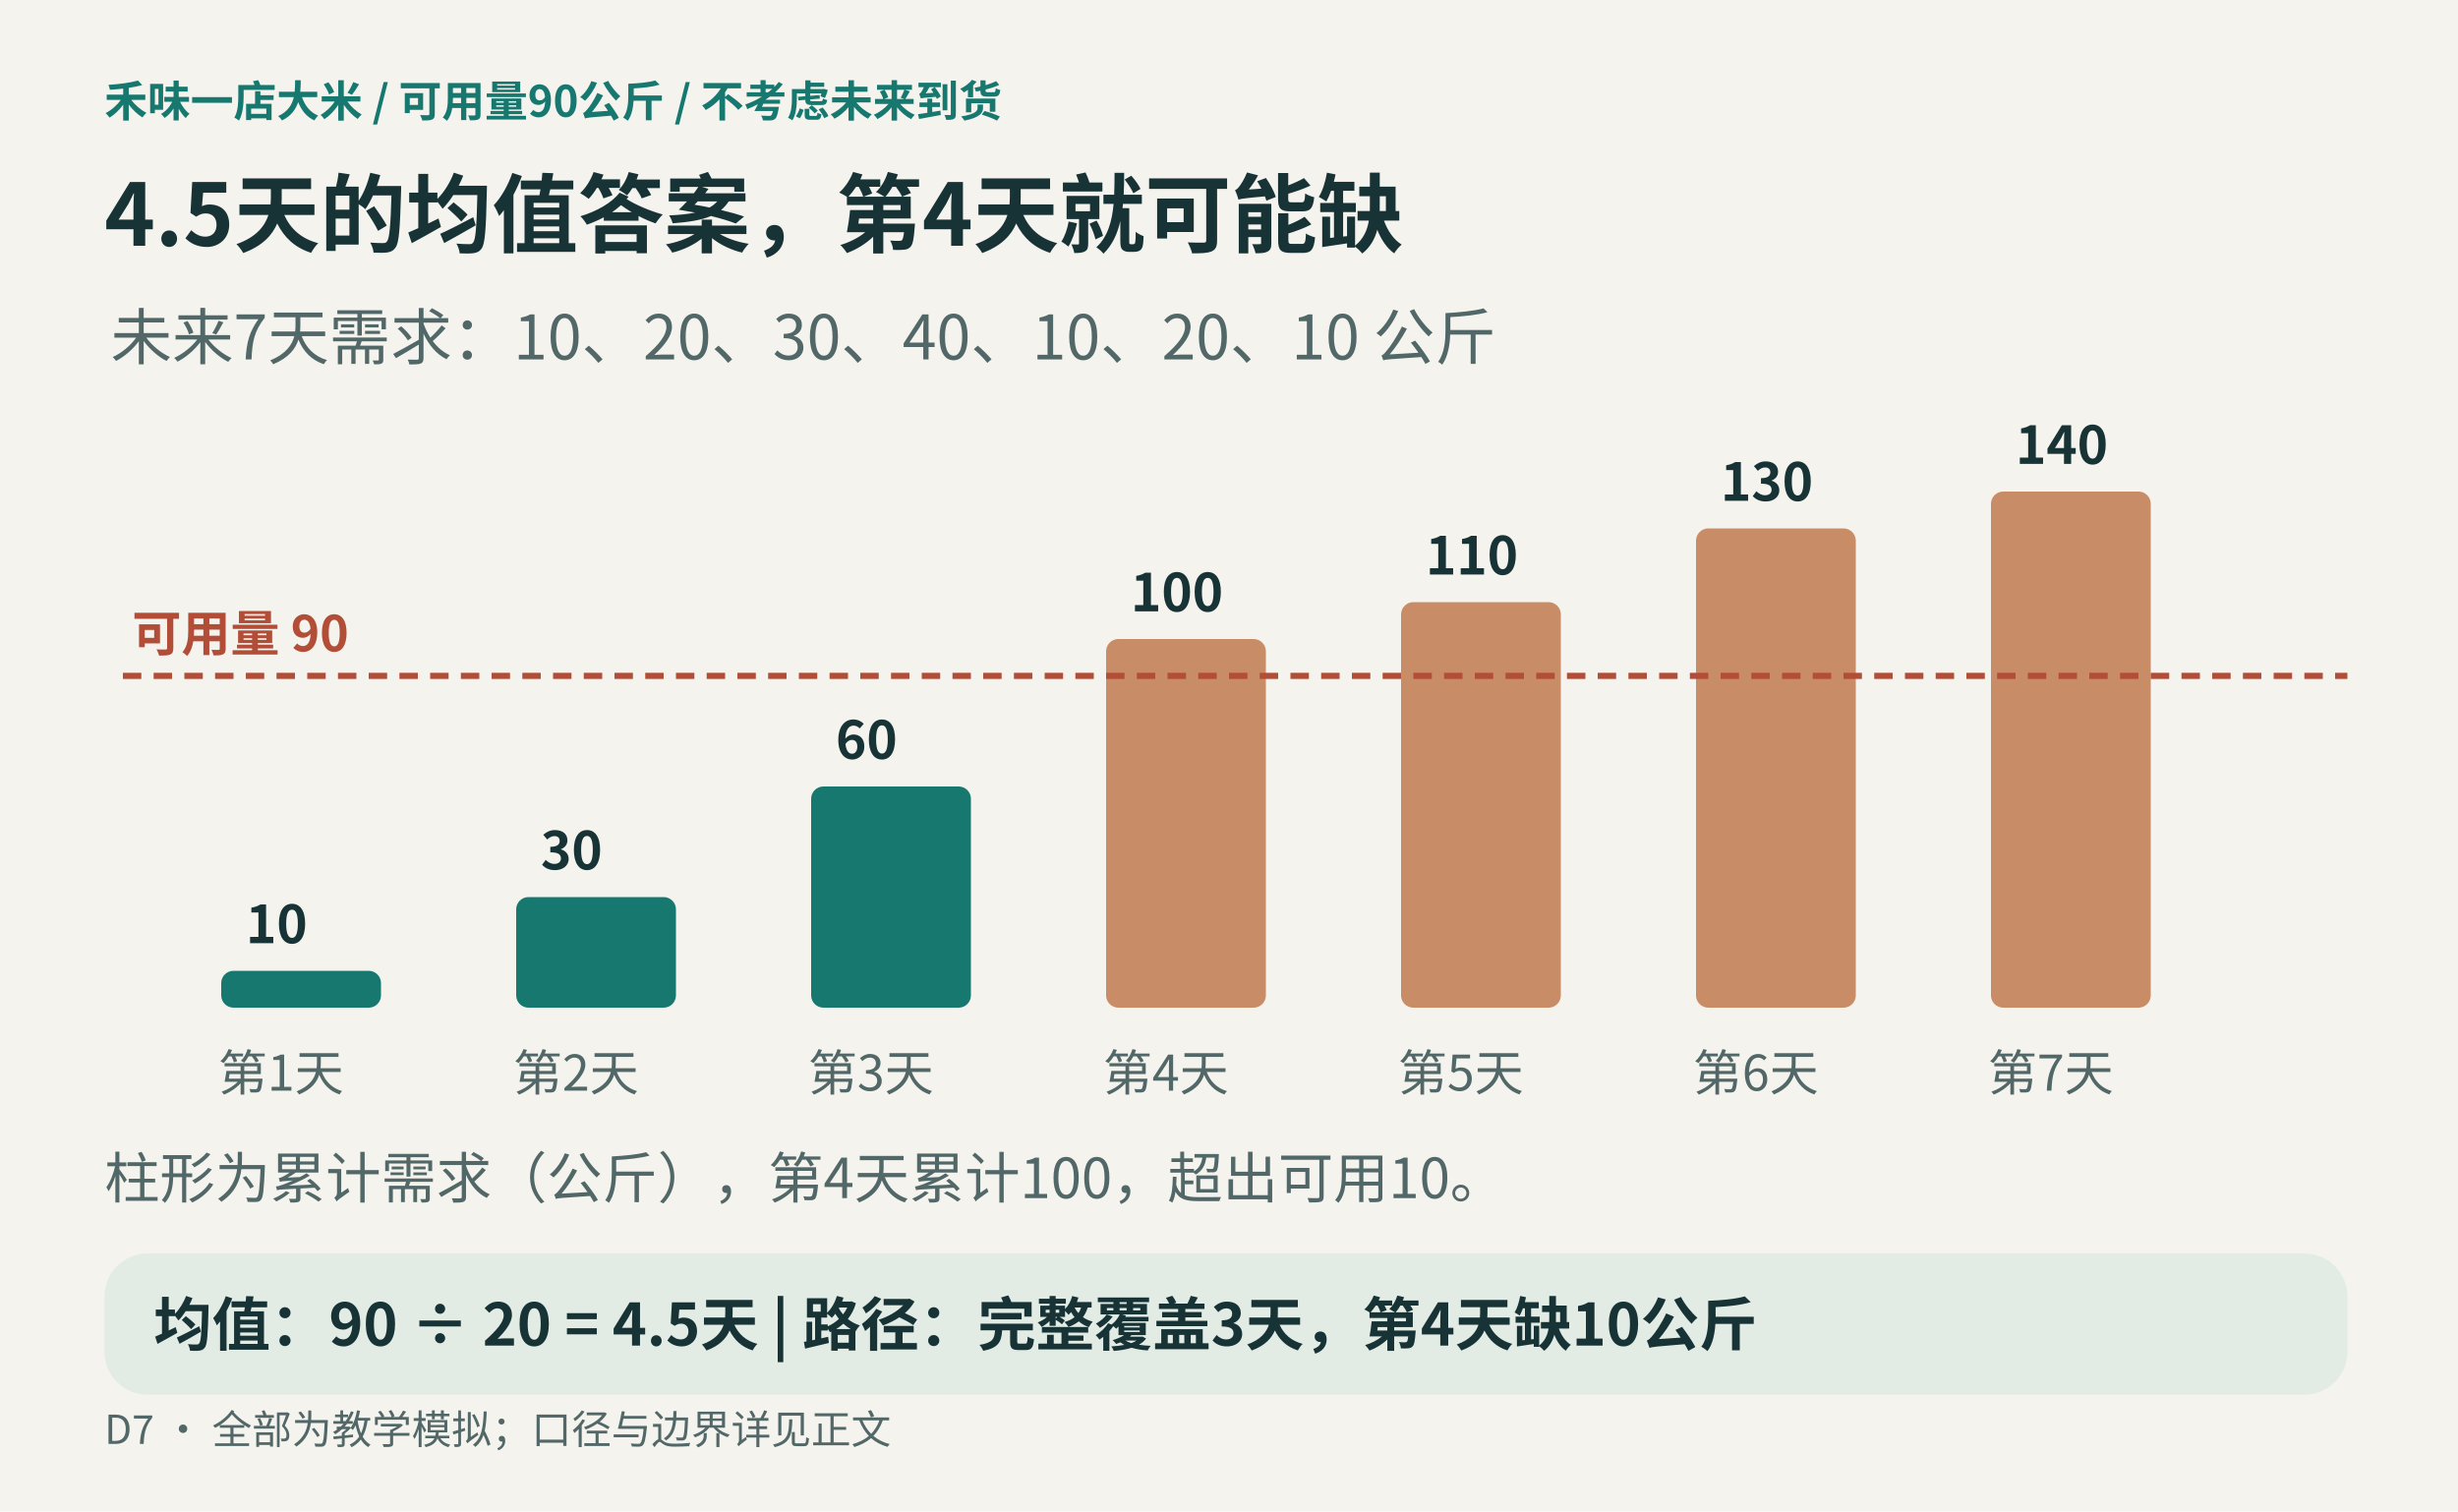
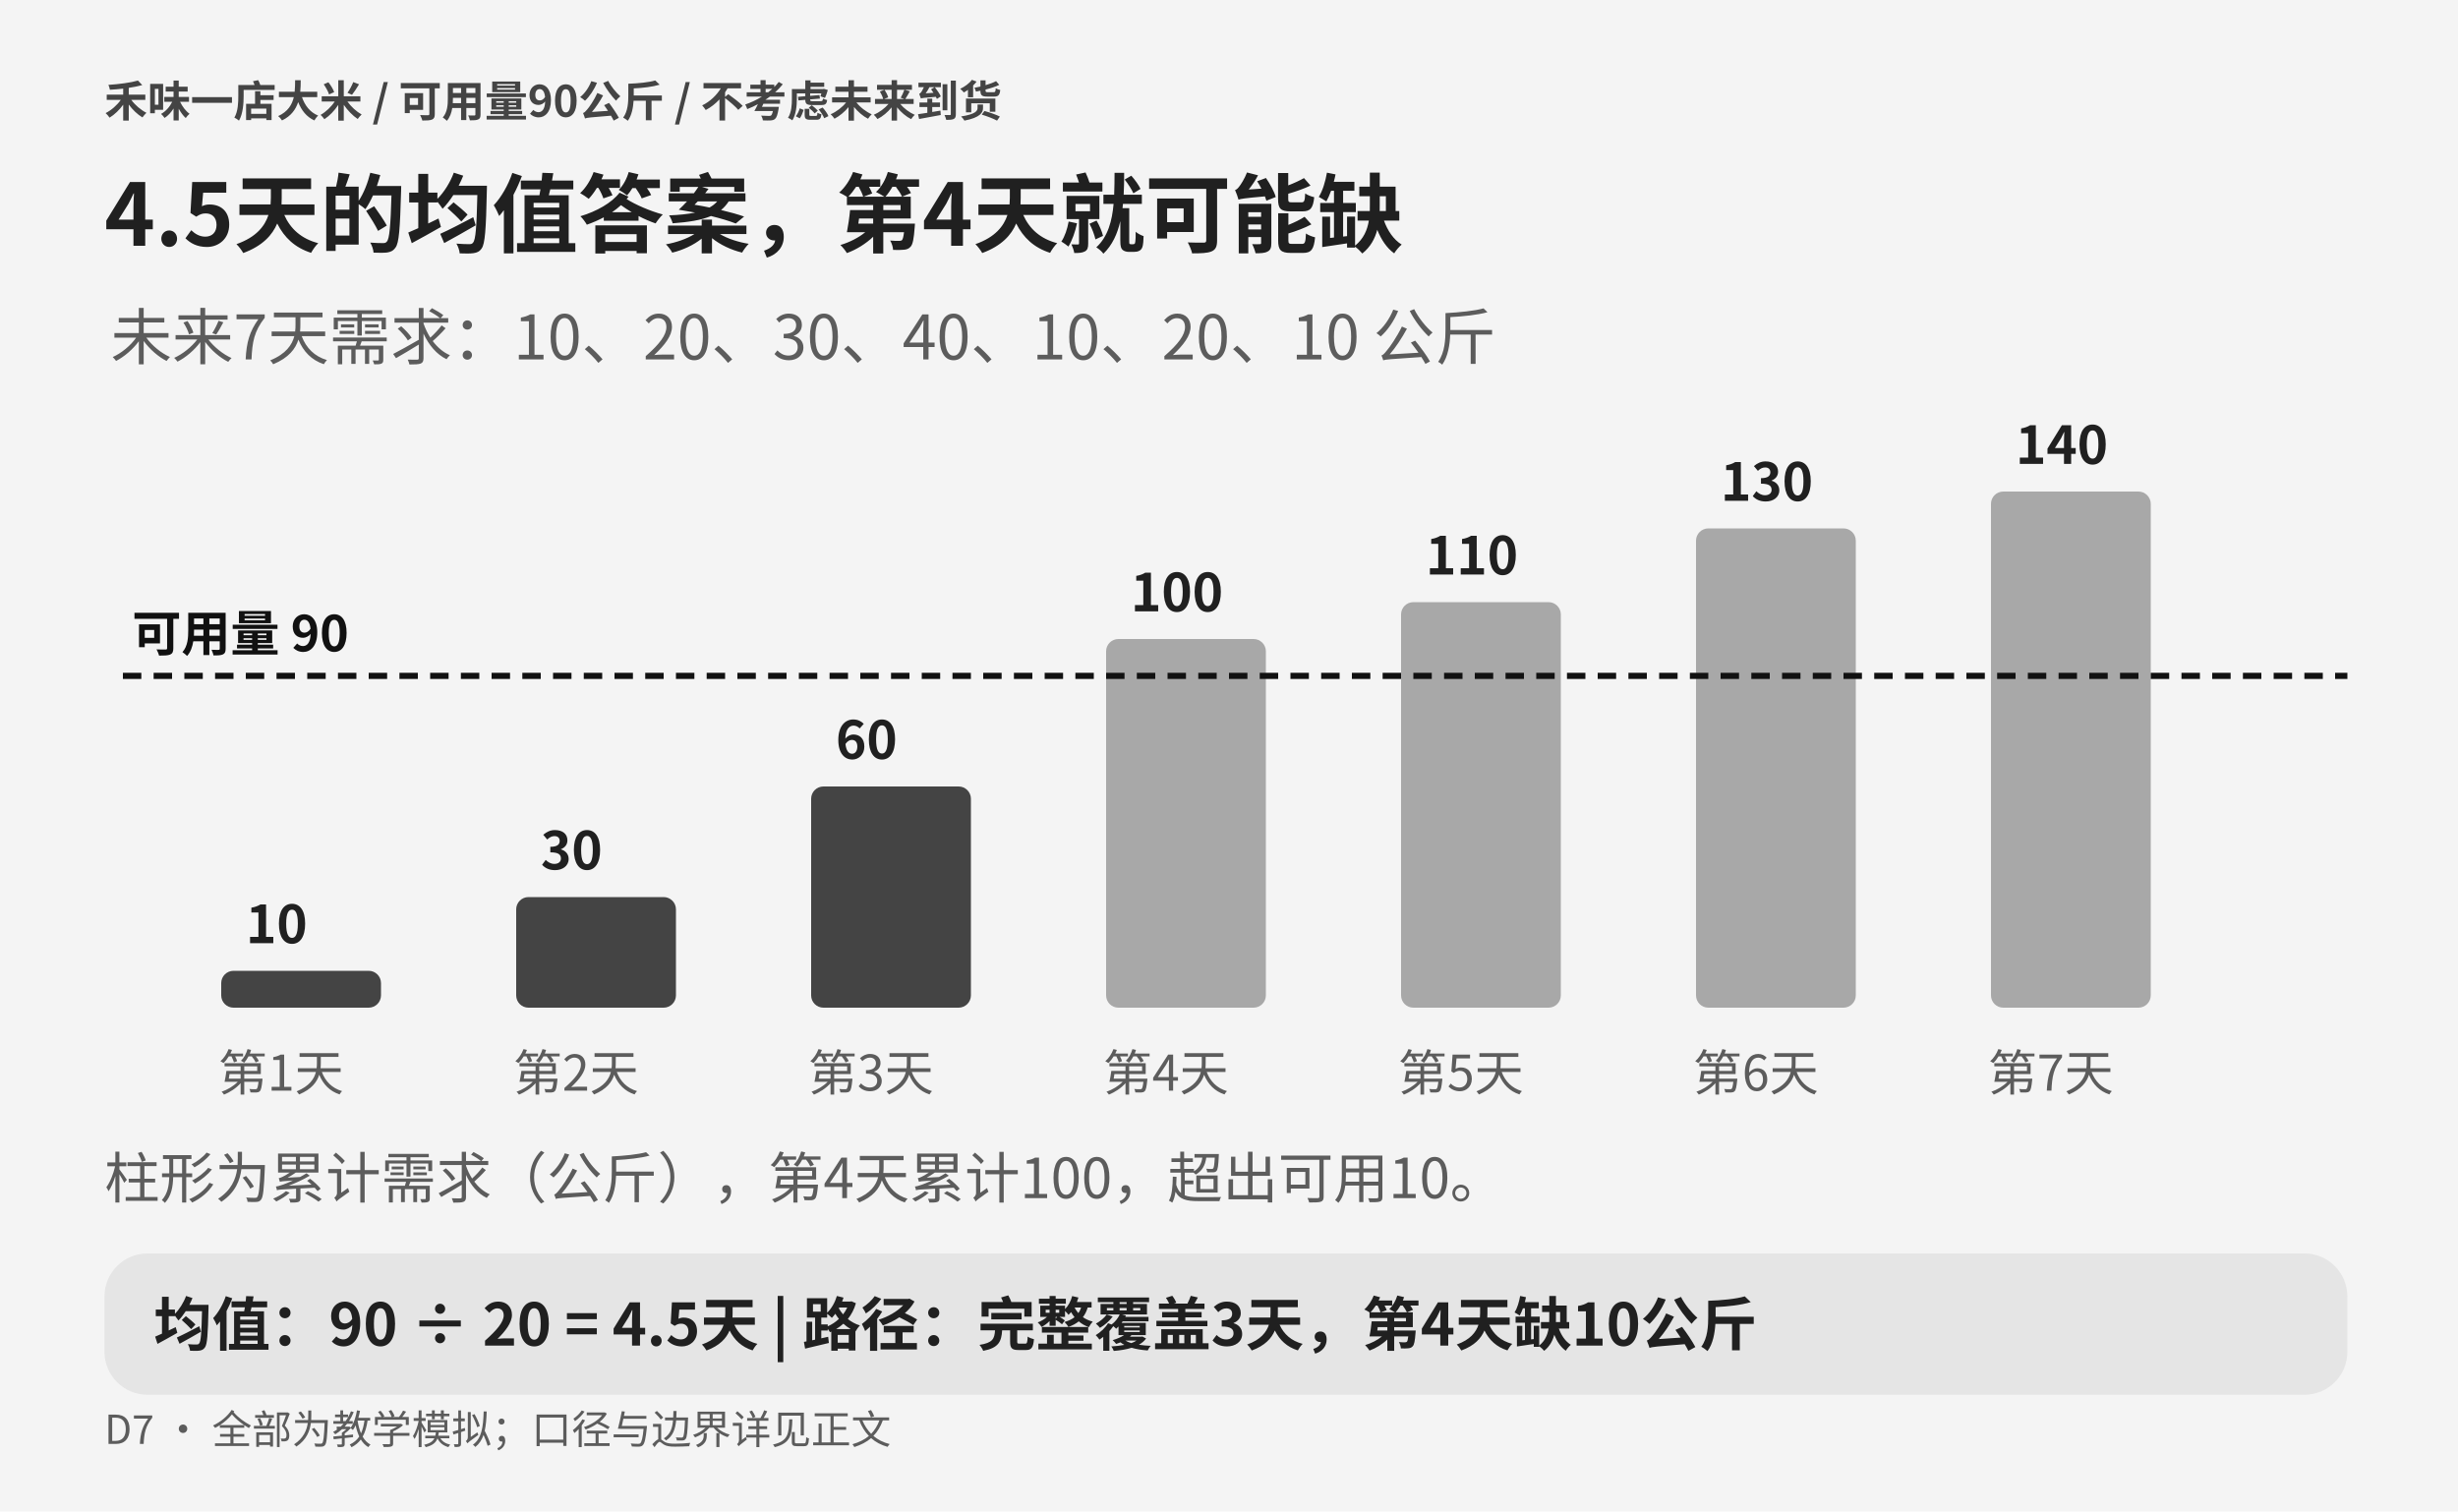
<svg xmlns="http://www.w3.org/2000/svg" width="800" height="492" viewBox="0 0 800 492">
  <g font-family="Noto Sans CJK SC, sans-serif">
-     <rect x="0" y="0" width="800" height="492" rx="0" fill="#f5f3ed" stroke="none" />
-     <text x="34" y="38" font-size="14" fill="#16786f" font-weight="bold">禾味一店大米 / 可用量90公斤 / 不考虑未来到货</text>
-     <text x="34" y="80" font-size="28" fill="#183336" font-weight="bold">4.5天的均值答案，第4天就可能缺</text>
-     <text x="36" y="117" font-size="20" fill="#526767" font-weight="normal">未来7天需求：10、20、30、40、10、20、10 公斤</text>
-     <rect x="72" y="316.0" width="52" height="12.0" rx="4" fill="#16786f" stroke="none" />
-     <text x="80" y="307.0" font-size="17" fill="#183336" font-weight="bold">10</text>
-     <text x="71" y="355" font-size="16" fill="#526767" font-weight="normal">第1天</text>
-     <rect x="168" y="292.0" width="52" height="36.0" rx="4" fill="#16786f" stroke="none" />
-     <text x="176" y="283.0" font-size="17" fill="#183336" font-weight="bold">30</text>
-     <text x="167" y="355" font-size="16" fill="#526767" font-weight="normal">第2天</text>
-     <rect x="264" y="256.0" width="52" height="72.0" rx="4" fill="#16786f" stroke="none" />
-     <text x="272" y="247.0" font-size="17" fill="#183336" font-weight="bold">60</text>
-     <text x="263" y="355" font-size="16" fill="#526767" font-weight="normal">第3天</text>
-     <rect x="360" y="208.0" width="52" height="120.0" rx="4" fill="#c88c66" stroke="none" />
-     <text x="368" y="199.0" font-size="17" fill="#183336" font-weight="bold">100</text>
-     <text x="359" y="355" font-size="16" fill="#526767" font-weight="normal">第4天</text>
-     <rect x="456" y="196.0" width="52" height="132.0" rx="4" fill="#c88c66" stroke="none" />
-     <text x="464" y="187.0" font-size="17" fill="#183336" font-weight="bold">110</text>
-     <text x="455" y="355" font-size="16" fill="#526767" font-weight="normal">第5天</text>
-     <rect x="552" y="172.0" width="52" height="156.0" rx="4" fill="#c88c66" stroke="none" />
-     <text x="560" y="163.0" font-size="17" fill="#183336" font-weight="bold">130</text>
-     <text x="551" y="355" font-size="16" fill="#526767" font-weight="normal">第6天</text>
-     <rect x="648" y="160.0" width="52" height="168.0" rx="4" fill="#c88c66" stroke="none" />
-     <text x="656" y="151.0" font-size="17" fill="#183336" font-weight="bold">140</text>
-     <text x="647" y="355" font-size="16" fill="#526767" font-weight="normal">第7天</text>
-     <path d="M40 220.0 H764" stroke="#b24d38" stroke-width="2" stroke-dasharray="6 4" />
-     <rect x="40" y="192.0" width="112" height="25" rx="0" fill="#f5f3ed" stroke="none" />
-     <text x="43" y="212.0" font-size="16" fill="#b24d38" font-weight="bold">可用量 90</text>
-     <text x="34" y="390" font-size="18" fill="#526767" font-weight="normal">柱形为累计需求（公斤），第4天累计100，超出可用10。</text>
-     <rect x="34" y="408" width="730" height="46" rx="14" fill="#e2ece5" stroke="none" />
-     <text x="50" y="438" font-size="19" fill="#183336" font-weight="bold">均值：90 ÷ 20 = 4.5天    |    路径：完整覆盖3天，第4天缺10公斤</text>
-     <text x="34" y="470" font-size="13" fill="#526767" font-weight="normal">D7 · 全部为教学模拟；口径与边界详见正文</text>
+     <rect x="0" y="0" width="800" height="492" rx="0" fill="#f4f4f4" stroke="none" />
+     <text x="34" y="38" font-size="14" fill="#444444" font-weight="bold">禾味一店大米 / 可用量90公斤 / 不考虑未来到货</text>
+     <text x="34" y="80" font-size="28" fill="#202020" font-weight="bold">4.5天的均值答案，第4天就可能缺</text>
+     <text x="36" y="117" font-size="20" fill="#5c5c5c" font-weight="normal">未来7天需求：10、20、30、40、10、20、10 公斤</text>
+     <rect x="72" y="316.0" width="52" height="12.0" rx="4" fill="#444444" stroke="none" />
+     <text x="80" y="307.0" font-size="17" fill="#202020" font-weight="bold">10</text>
+     <text x="71" y="355" font-size="16" fill="#5c5c5c" font-weight="normal">第1天</text>
+     <rect x="168" y="292.0" width="52" height="36.0" rx="4" fill="#444444" stroke="none" />
+     <text x="176" y="283.0" font-size="17" fill="#202020" font-weight="bold">30</text>
+     <text x="167" y="355" font-size="16" fill="#5c5c5c" font-weight="normal">第2天</text>
+     <rect x="264" y="256.0" width="52" height="72.0" rx="4" fill="#444444" stroke="none" />
+     <text x="272" y="247.0" font-size="17" fill="#202020" font-weight="bold">60</text>
+     <text x="263" y="355" font-size="16" fill="#5c5c5c" font-weight="normal">第3天</text>
+     <rect x="360" y="208.0" width="52" height="120.0" rx="4" fill="#a8a8a8" stroke="none" />
+     <text x="368" y="199.0" font-size="17" fill="#202020" font-weight="bold">100</text>
+     <text x="359" y="355" font-size="16" fill="#5c5c5c" font-weight="normal">第4天</text>
+     <rect x="456" y="196.0" width="52" height="132.0" rx="4" fill="#a8a8a8" stroke="none" />
+     <text x="464" y="187.0" font-size="17" fill="#202020" font-weight="bold">110</text>
+     <text x="455" y="355" font-size="16" fill="#5c5c5c" font-weight="normal">第5天</text>
+     <rect x="552" y="172.0" width="52" height="156.0" rx="4" fill="#a8a8a8" stroke="none" />
+     <text x="560" y="163.0" font-size="17" fill="#202020" font-weight="bold">130</text>
+     <text x="551" y="355" font-size="16" fill="#5c5c5c" font-weight="normal">第6天</text>
+     <rect x="648" y="160.0" width="52" height="168.0" rx="4" fill="#a8a8a8" stroke="none" />
+     <text x="656" y="151.0" font-size="17" fill="#202020" font-weight="bold">140</text>
+     <text x="647" y="355" font-size="16" fill="#5c5c5c" font-weight="normal">第7天</text>
+     <path d="M40 220.0 H764" stroke="#111111" stroke-width="2" stroke-dasharray="6 4" />
+     <rect x="40" y="192.0" width="112" height="25" rx="0" fill="#f4f4f4" stroke="none" />
+     <text x="43" y="212.0" font-size="16" fill="#111111" font-weight="bold">可用量 90</text>
+     <text x="34" y="390" font-size="18" fill="#5c5c5c" font-weight="normal">柱形为累计需求（公斤），第4天累计100，超出可用10。</text>
+     <rect x="34" y="408" width="730" height="46" rx="14" fill="#e5e5e5" stroke="none" />
+     <text x="50" y="438" font-size="19" fill="#202020" font-weight="bold">均值：90 ÷ 20 = 4.5天    |    路径：完整覆盖3天，第4天缺10公斤</text>
+     <text x="34" y="470" font-size="13" fill="#5c5c5c" font-weight="normal">D7 · 全部为教学模拟；口径与边界详见正文</text>
  </g>
</svg>
